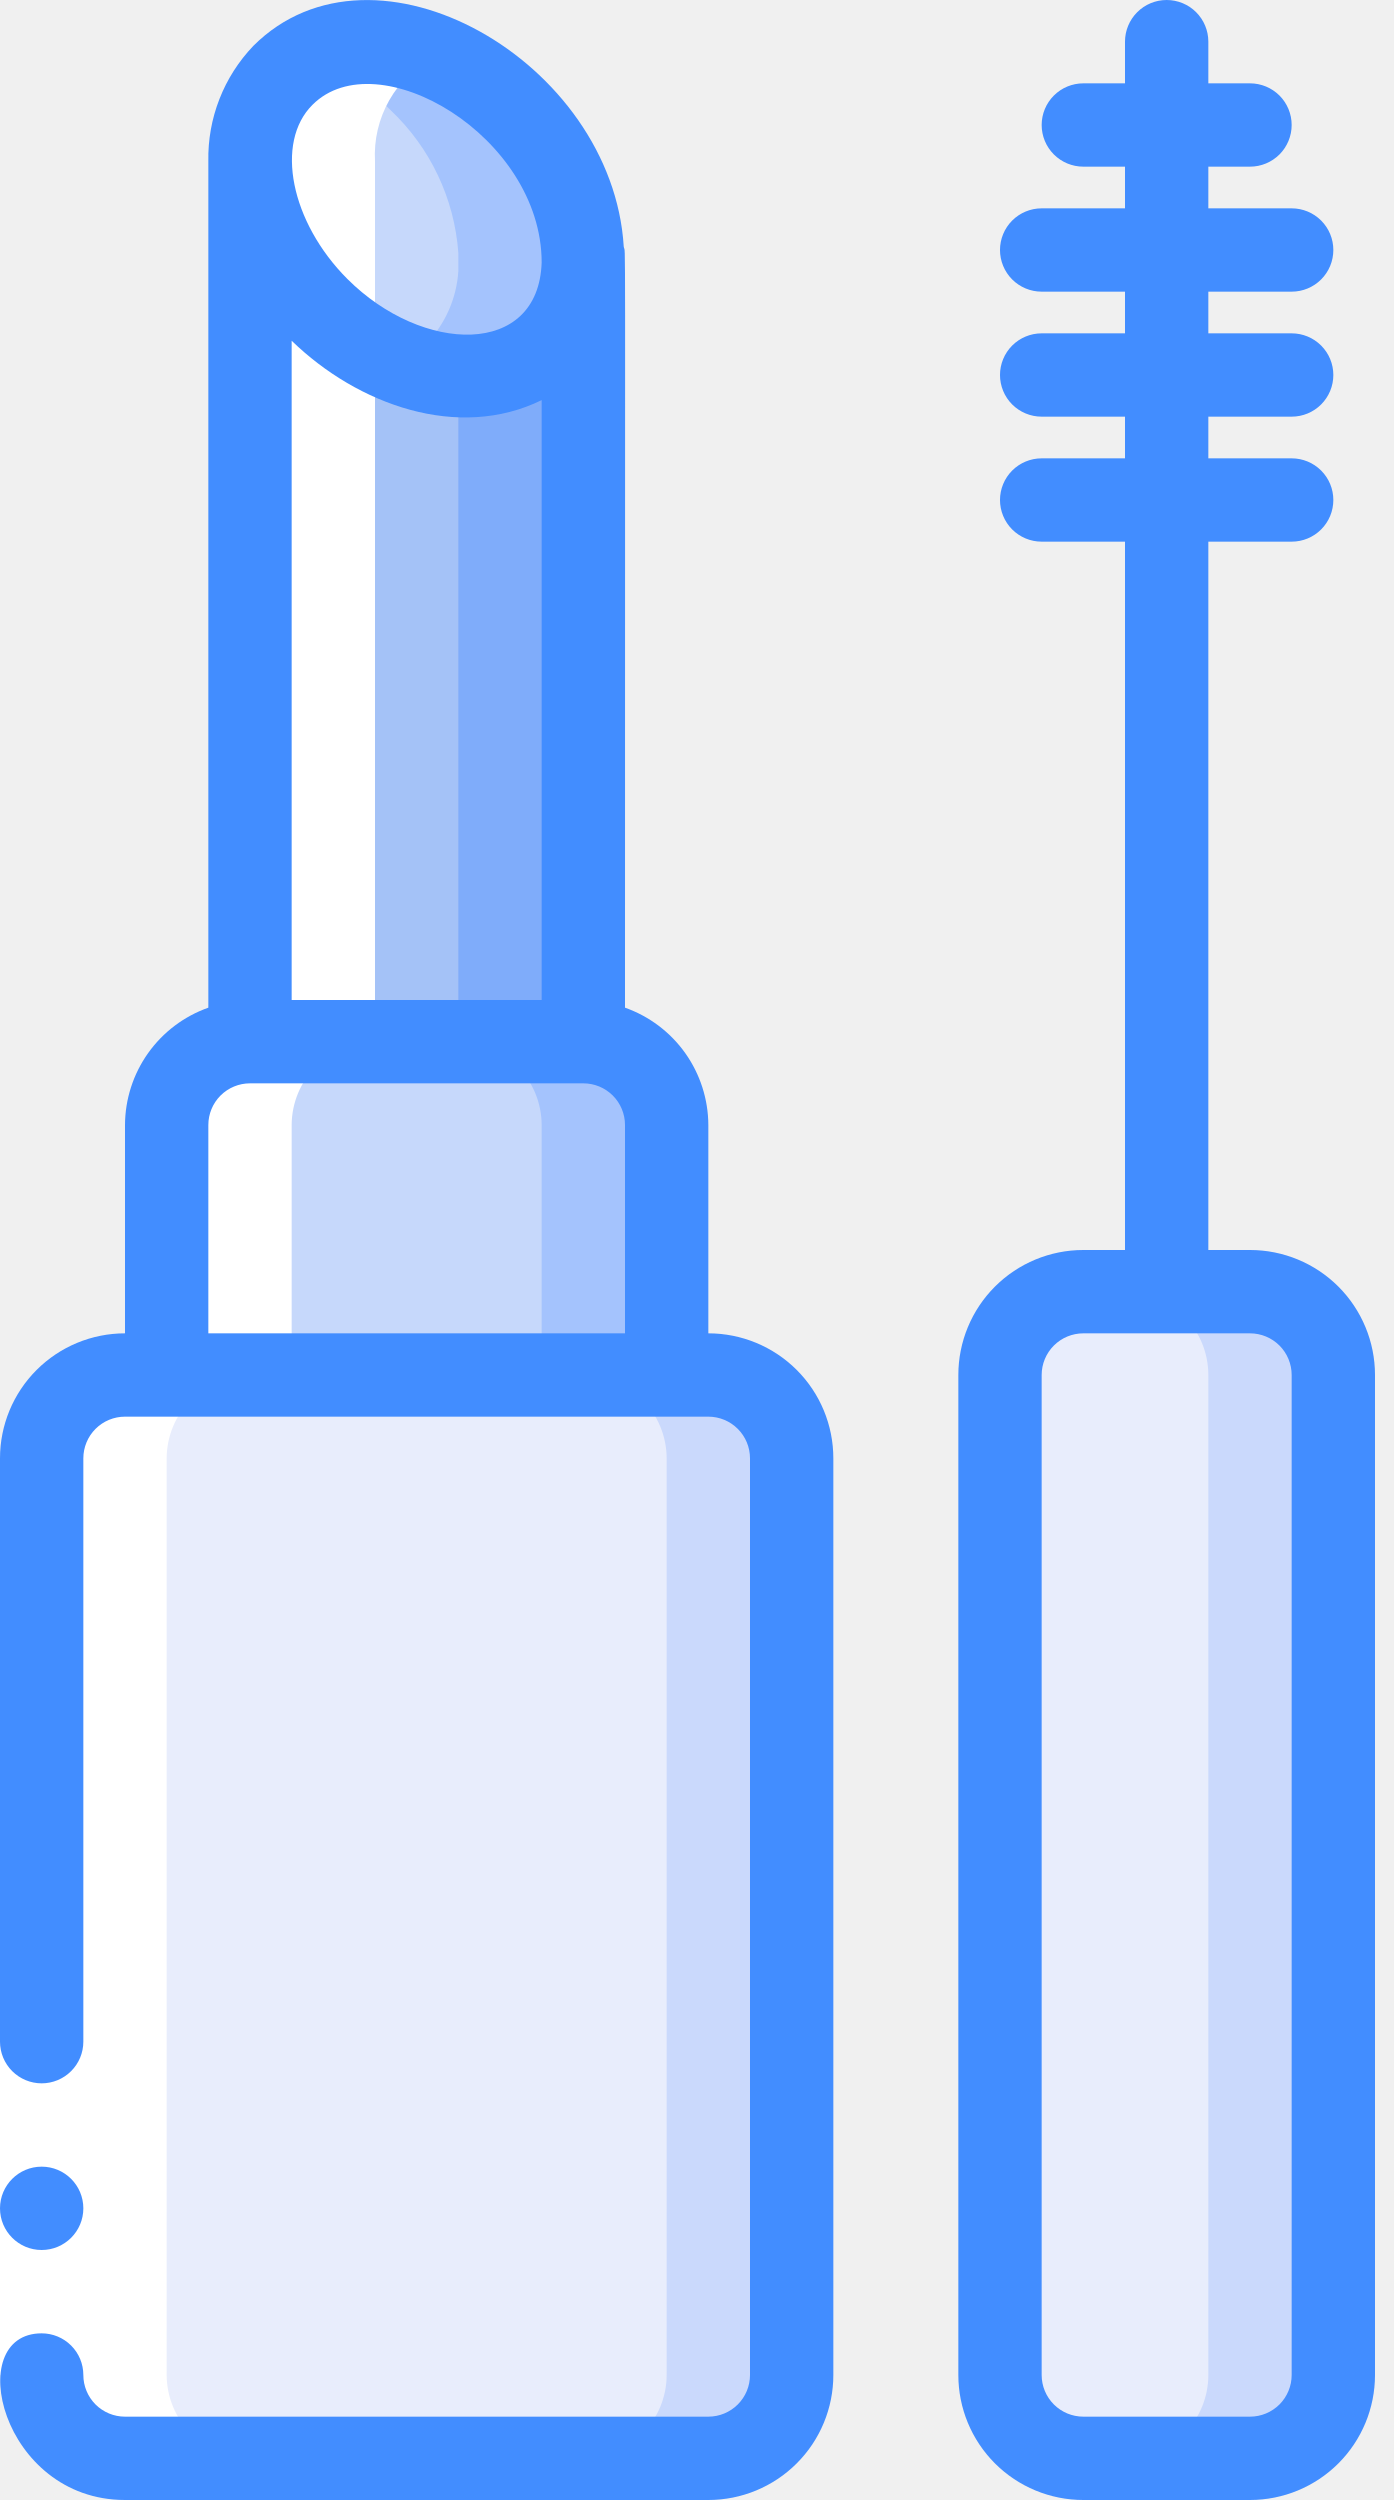
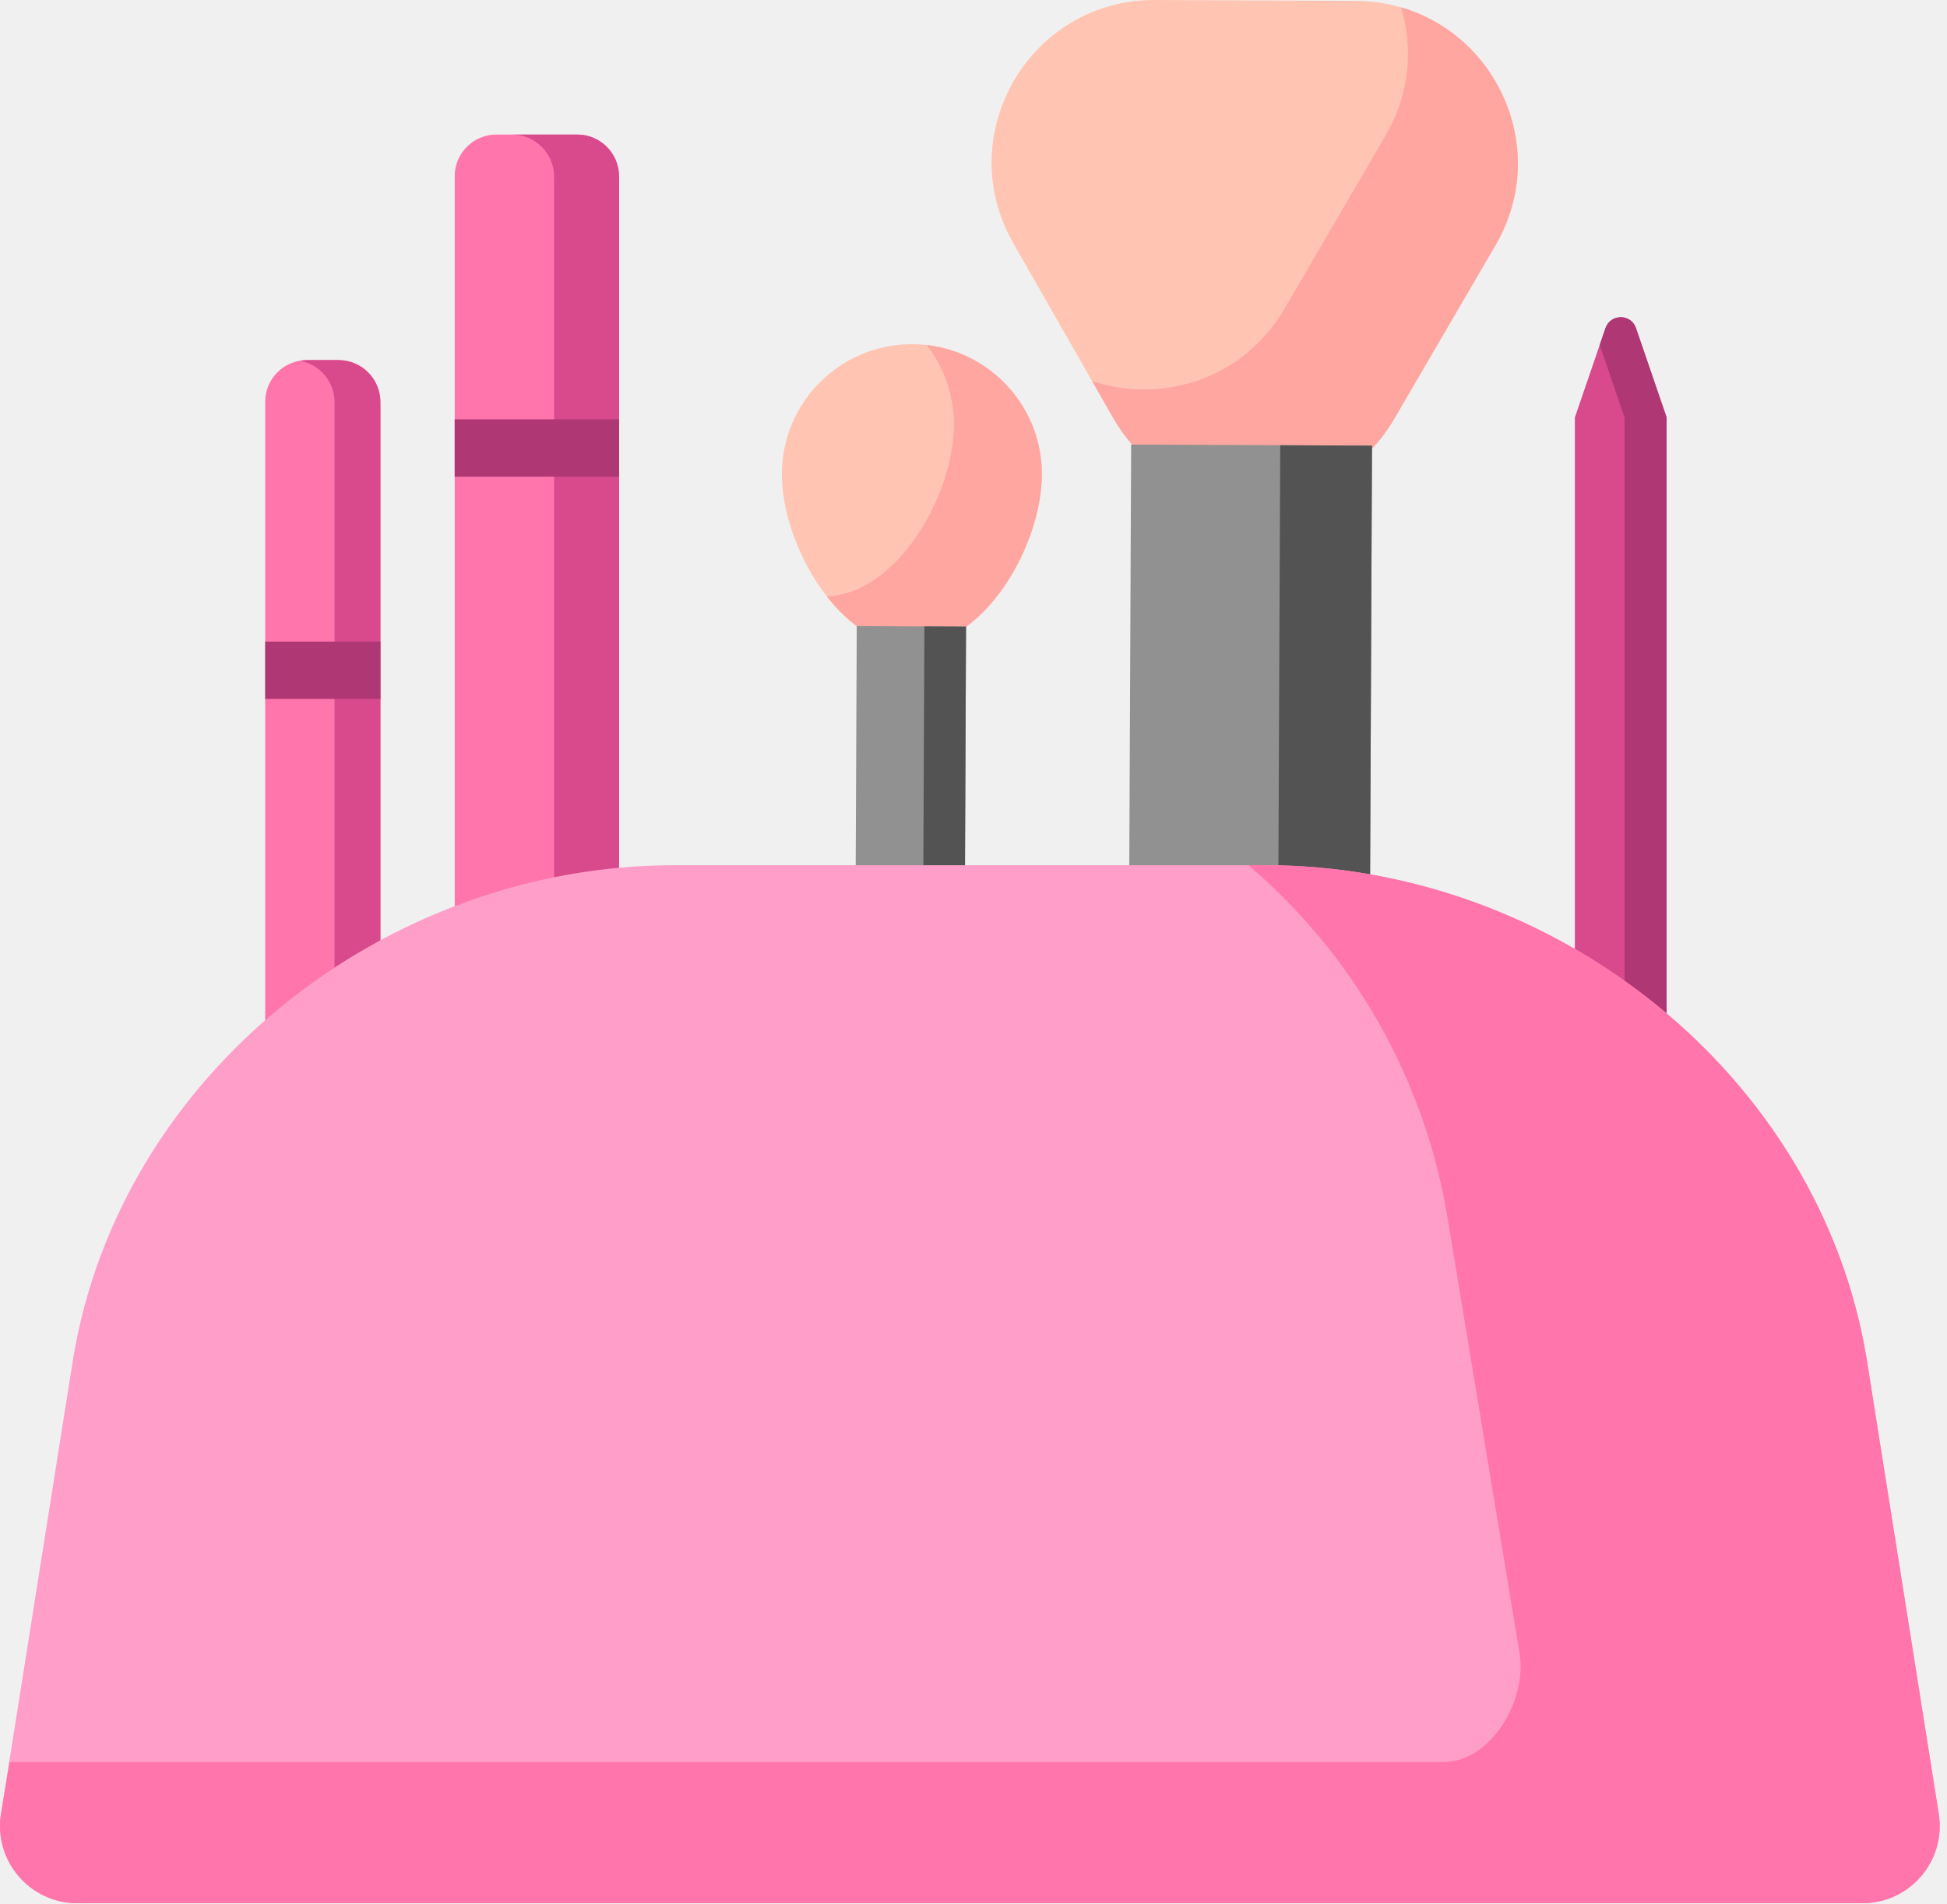
- <svg xmlns="http://www.w3.org/2000/svg" width="73" height="131" viewBox="0 0 73 131" fill="none">
-   <path d="M37.117 72.05H6.55C4.138 72.05 2.183 74.005 2.183 76.417V124.45C2.183 126.862 4.138 128.817 6.55 128.817H37.117C39.528 128.817 41.483 126.862 41.483 124.45V76.417C41.483 74.005 39.528 72.05 37.117 72.05Z" fill="#E8EDFC" />
-   <path d="M37.117 72.05H30.567C31.724 72.053 32.832 72.515 33.651 73.333C34.469 74.151 34.93 75.26 34.933 76.417V124.45C34.93 125.607 34.469 126.716 33.651 127.534C32.832 128.352 31.724 128.813 30.567 128.817H37.117C38.274 128.813 39.382 128.352 40.201 127.534C41.019 126.716 41.48 125.607 41.483 124.45V76.417C41.48 75.26 41.019 74.151 40.201 73.333C39.382 72.515 38.274 72.053 37.117 72.05Z" fill="#CAD9FC" />
-   <path d="M65.5 67.683H56.767C54.355 67.683 52.4 69.638 52.4 72.05V124.45C52.4 126.862 54.355 128.817 56.767 128.817H65.5C67.912 128.817 69.867 126.862 69.867 124.45V72.05C69.867 69.638 67.912 67.683 65.5 67.683Z" fill="#E8EDFC" />
-   <path d="M65.5 67.683H58.95C60.108 67.683 61.219 68.143 62.038 68.962C62.857 69.781 63.317 70.892 63.317 72.05V124.45C63.317 125.608 62.857 126.719 62.038 127.538C61.219 128.357 60.108 128.817 58.95 128.817H65.5C66.658 128.817 67.769 128.357 68.588 127.538C69.407 126.719 69.867 125.608 69.867 124.45V72.05C69.867 70.892 69.407 69.781 68.588 68.962C67.769 68.143 66.658 67.683 65.5 67.683Z" fill="#CAD9FC" />
-   <path d="M34.933 58.95V72.05H8.733V58.95C8.737 57.793 9.198 56.684 10.016 55.866C10.834 55.048 11.943 54.587 13.1 54.583H30.567C31.724 54.587 32.832 55.048 33.651 55.866C34.469 56.684 34.93 57.793 34.933 58.95Z" fill="#C6D8FB" />
-   <path d="M30.567 54.583H24.017C25.174 54.587 26.282 55.048 27.101 55.866C27.919 56.684 28.38 57.793 28.383 58.95V72.05H34.933V58.95C34.93 57.793 34.469 56.684 33.651 55.866C32.832 55.048 31.724 54.587 30.567 54.583Z" fill="#A4C3FD" />
-   <path d="M30.567 14.213V54.583H13.1V8.45C13.258 11.379 14.531 14.137 16.659 16.157C20.545 20.043 26.001 20.87 28.886 18.01C29.878 16.984 30.473 15.638 30.567 14.213Z" fill="#A4C2F7" />
-   <path d="M28.883 18.012C28.234 18.615 27.465 19.074 26.627 19.358C25.788 19.643 24.898 19.747 24.017 19.663V54.583H30.567V14.213C30.473 15.639 29.877 16.985 28.883 18.012Z" fill="#7FACFA" />
-   <path d="M30.567 13.253V14.214C30.473 15.639 29.877 16.985 28.883 18.013C26.001 20.873 20.545 20.045 16.657 16.159C14.529 14.138 13.257 11.38 13.1 8.45C13.069 7.622 13.205 6.797 13.501 6.023C13.796 5.249 14.245 4.543 14.82 3.948C17.685 1.066 23.143 1.9 27.032 5.786C29.102 7.746 30.363 10.41 30.567 13.253Z" fill="#C6D8FB" />
-   <path d="M27.032 5.786C23.696 2.452 19.213 1.386 16.198 2.967C17.803 3.604 19.26 4.563 20.48 5.786C22.55 7.746 23.812 10.409 24.017 13.253V14.213C23.924 15.639 23.328 16.985 22.335 18.012C21.93 18.409 21.466 18.74 20.96 18.995C22.232 19.622 23.659 19.864 25.066 19.691C26.473 19.518 27.799 18.938 28.881 18.021C29.877 16.992 30.474 15.643 30.567 14.213V13.253C30.363 10.41 29.102 7.746 27.032 5.786Z" fill="#A4C3FD" />
-   <path d="M13.1 8.45V54.583C11.943 54.587 10.834 55.048 10.016 55.866C9.198 56.684 8.737 57.793 8.733 58.95V72.05H6.55C5.393 72.053 4.284 72.515 3.466 73.333C2.648 74.151 2.187 75.26 2.183 76.417V124.45C2.187 125.607 2.648 126.716 3.466 127.534C4.284 128.352 5.393 128.813 6.55 128.817H13.1C11.943 128.813 10.834 128.352 10.016 127.534C9.198 126.716 8.737 125.607 8.733 124.45V76.417C8.737 75.26 9.198 74.151 10.016 73.333C10.834 72.515 11.943 72.053 13.1 72.05H15.283V58.95C15.287 57.793 15.748 56.684 16.566 55.866C17.384 55.048 18.493 54.587 19.65 54.583V8.45C19.587 7.334 19.846 6.224 20.398 5.252C20.95 4.28 21.771 3.489 22.761 2.972C17.903 1.031 13.1 3.188 13.1 8.45Z" fill="white" />
-   <path d="M0 106.983H4.367V124.45H0V106.983Z" fill="white" />
-   <path d="M2.183 117.9C3.389 117.9 4.367 116.922 4.367 115.717C4.367 114.511 3.389 113.533 2.183 113.533C0.978 113.533 3.05176e-05 114.511 3.05176e-05 115.717C3.05176e-05 116.922 0.978 117.9 2.183 117.9Z" fill="#428DFF" />
-   <path d="M6.55 131H37.117C38.854 131 40.52 130.31 41.748 129.081C42.977 127.853 43.667 126.187 43.667 124.45V76.417C43.667 74.679 42.977 73.013 41.748 71.785C40.52 70.557 38.854 69.867 37.117 69.867V58.95C37.111 57.6 36.688 56.285 35.907 55.184C35.125 54.084 34.023 53.252 32.75 52.802C32.75 9.102 32.787 13.582 32.684 12.927C32.095 3.205 19.613 -3.93 13.277 2.402C11.722 4.027 10.874 6.201 10.917 8.449V52.802C9.644 53.252 8.541 54.084 7.76 55.184C6.978 56.285 6.556 57.6 6.55 58.95V69.867C4.813 69.867 3.147 70.557 1.918 71.785C0.69 73.013 0 74.679 0 76.417V106.983C0 107.562 0.23 108.118 0.639 108.527C1.049 108.937 1.604 109.167 2.183 109.167C2.762 109.167 3.318 108.937 3.727 108.527C4.137 108.118 4.367 107.562 4.367 106.983V76.417C4.367 75.838 4.597 75.282 5.006 74.873C5.416 74.463 5.971 74.233 6.55 74.233H37.117C37.696 74.233 38.251 74.463 38.66 74.873C39.07 75.282 39.3 75.838 39.3 76.417V124.45C39.3 125.029 39.07 125.584 38.66 125.994C38.251 126.403 37.696 126.633 37.117 126.633H6.55C5.971 126.633 5.416 126.403 5.006 125.994C4.597 125.584 4.367 125.029 4.367 124.45C4.367 123.871 4.137 123.316 3.727 122.906C3.318 122.497 2.762 122.267 2.183 122.267C-1.985 122.267 0.055 131 6.55 131ZM15.283 17.855C18.742 21.215 24.017 23.11 28.383 20.966V52.4H15.283V17.855ZM16.375 5.491C19.77 2.092 28.383 7.135 28.383 13.755C28.22 18.735 22.139 18.558 18.202 14.617C15.233 11.644 14.39 7.465 16.375 5.491ZM10.917 69.867V58.95C10.917 58.371 11.147 57.816 11.556 57.406C11.966 56.997 12.521 56.767 13.1 56.767H30.567C31.146 56.767 31.701 56.997 32.111 57.406C32.52 57.816 32.75 58.371 32.75 58.95V69.867H10.917Z" fill="#428DFF" />
-   <path d="M56.767 65.5C55.029 65.5 53.364 66.19 52.135 67.418C50.907 68.647 50.217 70.313 50.217 72.05V124.45C50.217 126.187 50.907 127.853 52.135 129.082C53.364 130.31 55.029 131 56.767 131H65.5C67.237 131 68.903 130.31 70.132 129.082C71.36 127.853 72.05 126.187 72.05 124.45V72.05C72.05 70.313 71.36 68.647 70.132 67.418C68.903 66.19 67.237 65.5 65.5 65.5H63.317V28.383H67.683C68.262 28.383 68.818 28.153 69.227 27.744C69.637 27.334 69.867 26.779 69.867 26.2C69.867 25.621 69.637 25.066 69.227 24.656C68.818 24.247 68.262 24.017 67.683 24.017H63.317V21.833H67.683C68.262 21.833 68.818 21.603 69.227 21.194C69.637 20.784 69.867 20.229 69.867 19.65C69.867 19.071 69.637 18.516 69.227 18.106C68.818 17.697 68.262 17.467 67.683 17.467H63.317V15.283H67.683C68.262 15.283 68.818 15.053 69.227 14.644C69.637 14.234 69.867 13.679 69.867 13.1C69.867 12.521 69.637 11.966 69.227 11.556C68.818 11.147 68.262 10.917 67.683 10.917H63.317V8.733H65.5C66.079 8.733 66.634 8.503 67.044 8.094C67.453 7.684 67.683 7.129 67.683 6.55C67.683 5.971 67.453 5.416 67.044 5.006C66.634 4.597 66.079 4.367 65.5 4.367H63.317V2.183C63.317 1.604 63.087 1.049 62.677 0.639C62.268 0.23 61.712 0 61.133 0C60.554 0 59.999 0.23 59.59 0.639C59.18 1.049 58.95 1.604 58.95 2.183V4.367H56.767C56.188 4.367 55.632 4.597 55.223 5.006C54.813 5.416 54.583 5.971 54.583 6.55C54.583 7.129 54.813 7.684 55.223 8.094C55.632 8.503 56.188 8.733 56.767 8.733H58.95V10.917H54.583C54.004 10.917 53.449 11.147 53.039 11.556C52.63 11.966 52.4 12.521 52.4 13.1C52.4 13.679 52.63 14.234 53.039 14.644C53.449 15.053 54.004 15.283 54.583 15.283H58.95V17.467H54.583C54.004 17.467 53.449 17.697 53.039 18.106C52.63 18.516 52.4 19.071 52.4 19.65C52.4 20.229 52.63 20.784 53.039 21.194C53.449 21.603 54.004 21.833 54.583 21.833H58.95V24.017H54.583C54.004 24.017 53.449 24.247 53.039 24.656C52.63 25.066 52.4 25.621 52.4 26.2C52.4 26.779 52.63 27.334 53.039 27.744C53.449 28.153 54.004 28.383 54.583 28.383H58.95V65.5H56.767ZM67.683 72.05V124.45C67.683 125.029 67.453 125.584 67.044 125.994C66.634 126.403 66.079 126.633 65.5 126.633H56.767C56.188 126.633 55.632 126.403 55.223 125.994C54.813 125.584 54.583 125.029 54.583 124.45V72.05C54.583 71.471 54.813 70.916 55.223 70.506C55.632 70.097 56.188 69.867 56.767 69.867H65.5C66.079 69.867 66.634 70.097 67.044 70.506C67.453 70.916 67.683 71.471 67.683 72.05Z" fill="#428DFF" />
+ <svg xmlns="http://www.w3.org/2000/svg" width="134" height="131" viewBox="0 0 134 131" fill="none">
+   <path d="M71.705 32.635C71.705 37.576 67.699 44.475 62.758 44.475C57.818 44.475 53.812 37.576 53.812 32.635C53.812 27.694 57.818 23.689 62.758 23.689C67.699 23.689 71.705 27.694 71.705 32.635Z" fill="#FFC5B2" />
+   <path d="M63.788 23.749C64.956 25.262 65.652 27.156 65.652 29.215C65.652 34.089 61.754 40.864 56.904 41.047C58.474 43.056 60.519 44.475 62.759 44.475C67.7 44.475 71.704 37.576 71.704 32.635C71.704 28.042 68.243 24.26 63.788 23.749Z" fill="#FFA6A0" />
+   <path d="M42.608 76.094H31.294V12.129C31.294 10.545 32.578 9.261 34.162 9.261H39.74C41.323 9.261 42.608 10.545 42.608 12.129V76.094Z" fill="#FF75AC" />
+   <path d="M39.714 9.261H35.24C36.839 9.261 38.135 10.557 38.135 12.155V76.094H42.607V12.155C42.607 10.557 41.312 9.261 39.714 9.261Z" fill="#D84A8C" />
+   <path d="M31.294 28.863H42.608V32.81H31.294V28.863Z" fill="#AF3774" />
+   <path d="M26.181 71.621H18.252V27.653C18.252 26.069 19.536 24.785 21.12 24.785H23.313C24.897 24.785 26.181 26.069 26.181 27.653V71.621Z" fill="#FF75AC" />
+   <path d="M23.286 24.785H21.146C20.972 24.785 20.803 24.803 20.637 24.833C21.992 25.073 23.023 26.255 23.023 27.68V71.621H26.181V27.68C26.181 26.082 24.884 24.785 23.286 24.785Z" fill="#D84A8C" />
+   <path d="M18.252 44.161H26.181V48.108H18.252V44.161Z" fill="#AF3774" />
+   <path d="M114.703 98.723H108.388V28.732L110.496 22.584C110.838 21.584 112.252 21.584 112.595 22.584L114.703 28.732V98.723Z" fill="#D84A8C" />
+   <path d="M112.595 22.584C112.252 21.584 110.838 21.584 110.496 22.584L110.098 23.743L111.808 28.732V98.722H114.702V28.732L112.595 22.584Z" fill="#AF3774" />
+   <path d="M95.962 28.819L102.926 16.879C107.264 9.443 101.925 0.1 93.317 0.062L79.493 0C70.885 -0.039 65.463 9.258 69.735 16.732L76.593 28.733C80.864 36.208 91.625 36.256 95.962 28.819Z" fill="#FFC5B2" />
+   <path d="M96.428 0.506C97.266 3.298 97.038 6.449 95.365 9.318L88.4 21.258C85.543 26.156 79.9 27.805 75.16 26.226L76.592 28.734C80.864 36.208 91.625 36.256 95.962 28.819L102.926 16.879C106.712 10.388 103.126 2.447 96.428 0.506Z" fill="#FFA6A0" />
+   <path d="M77.85 30.6L94.426 30.673L94.282 63.582L77.705 63.509L77.85 30.6Z" fill="#919191" />
+   <path d="M88.111 30.645L94.426 30.673L94.282 63.582L87.967 63.554L88.111 30.645Z" fill="#545353" />
+   <path d="M58.965 43.095L66.487 43.128L66.363 71.369L58.841 71.337L58.965 43.095Z" fill="#919191" />
+   <path d="M63.621 43.115L66.486 43.128L66.362 71.369L63.497 71.357L63.621 43.115Z" fill="#545353" />
+   <path d="M128.181 131H5.32C2.036 131 -0.463 128.053 0.073 124.813L5.032 93.517C8.274 73.924 26.533 59.553 46.392 59.553H87.109C106.968 59.553 125.227 73.924 128.469 93.517L133.428 124.813C133.964 128.053 131.465 131 128.181 131Z" fill="#FF9EC9" />
+   <path d="M133.428 124.813L128.469 93.517C125.227 73.924 106.968 59.553 87.109 59.553H85.927C93 65.589 98.009 74.048 99.623 83.8L104.582 113.78C105.119 117.02 102.619 121.283 99.335 121.283H0.657L0.074 124.812C-0.463 128.053 2.036 130.999 5.32 130.999H128.181C131.465 131 133.964 128.053 133.428 124.813Z" fill="#FF75AC" />
</svg>
